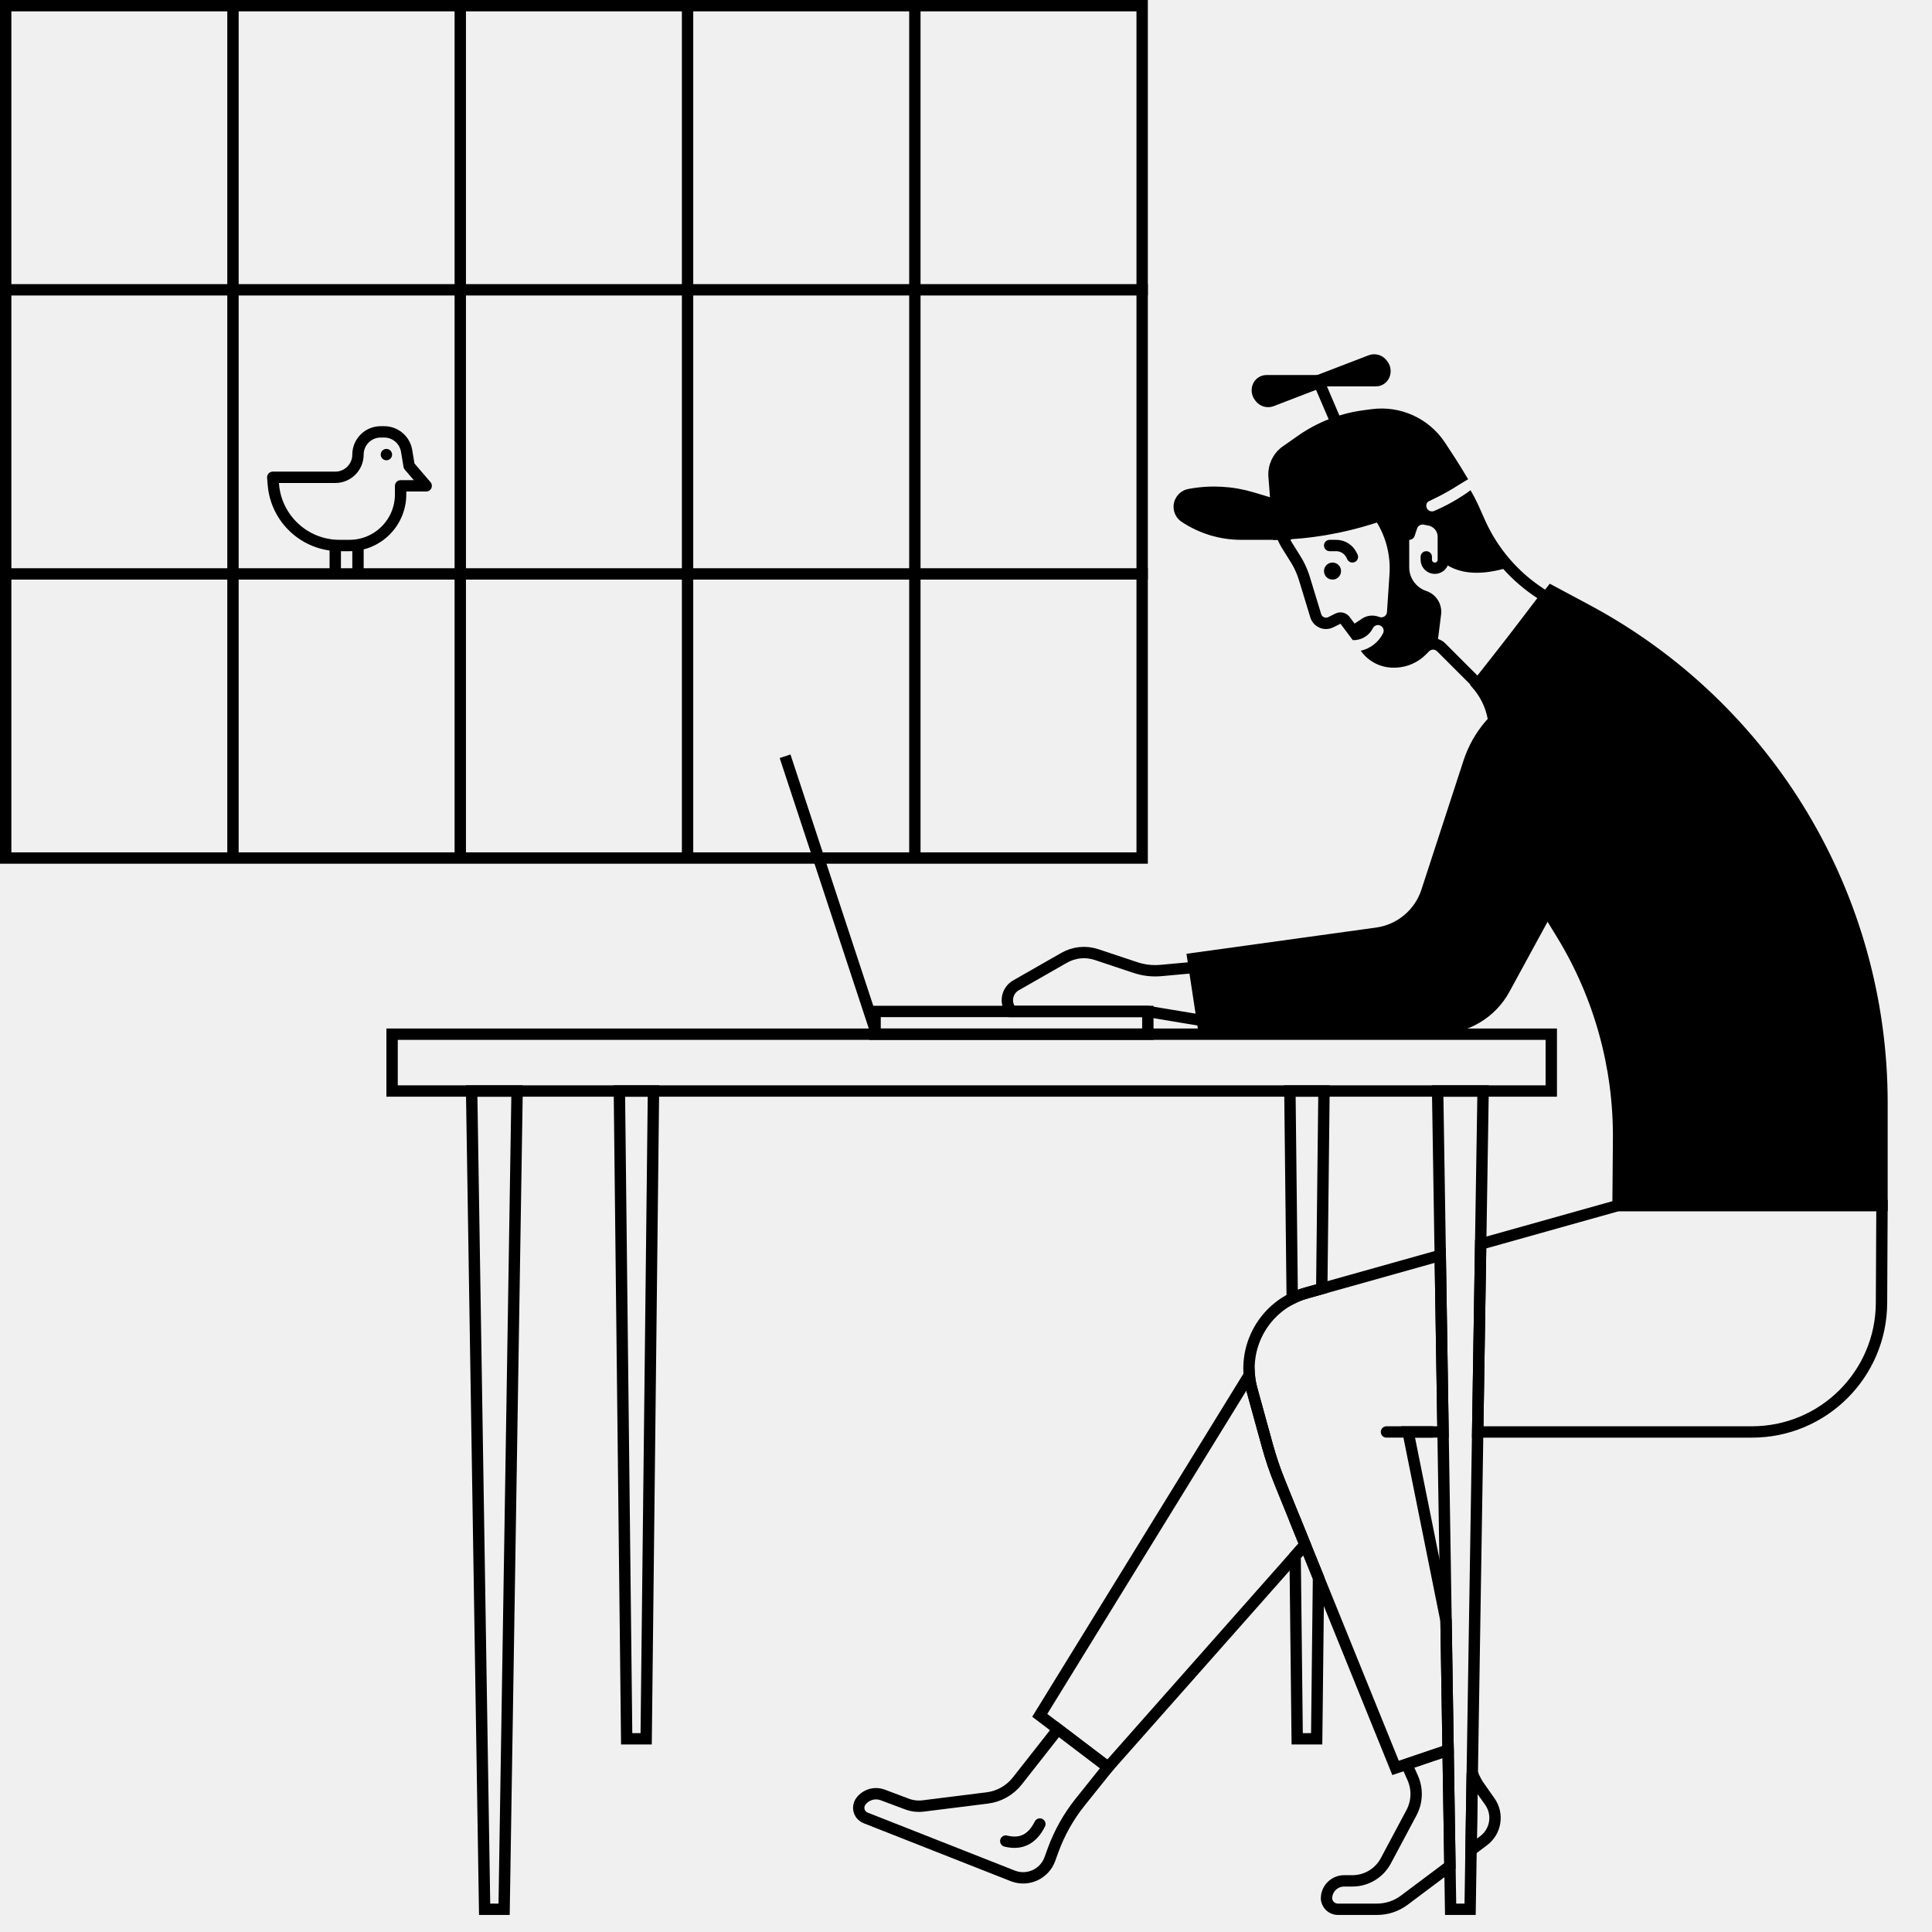
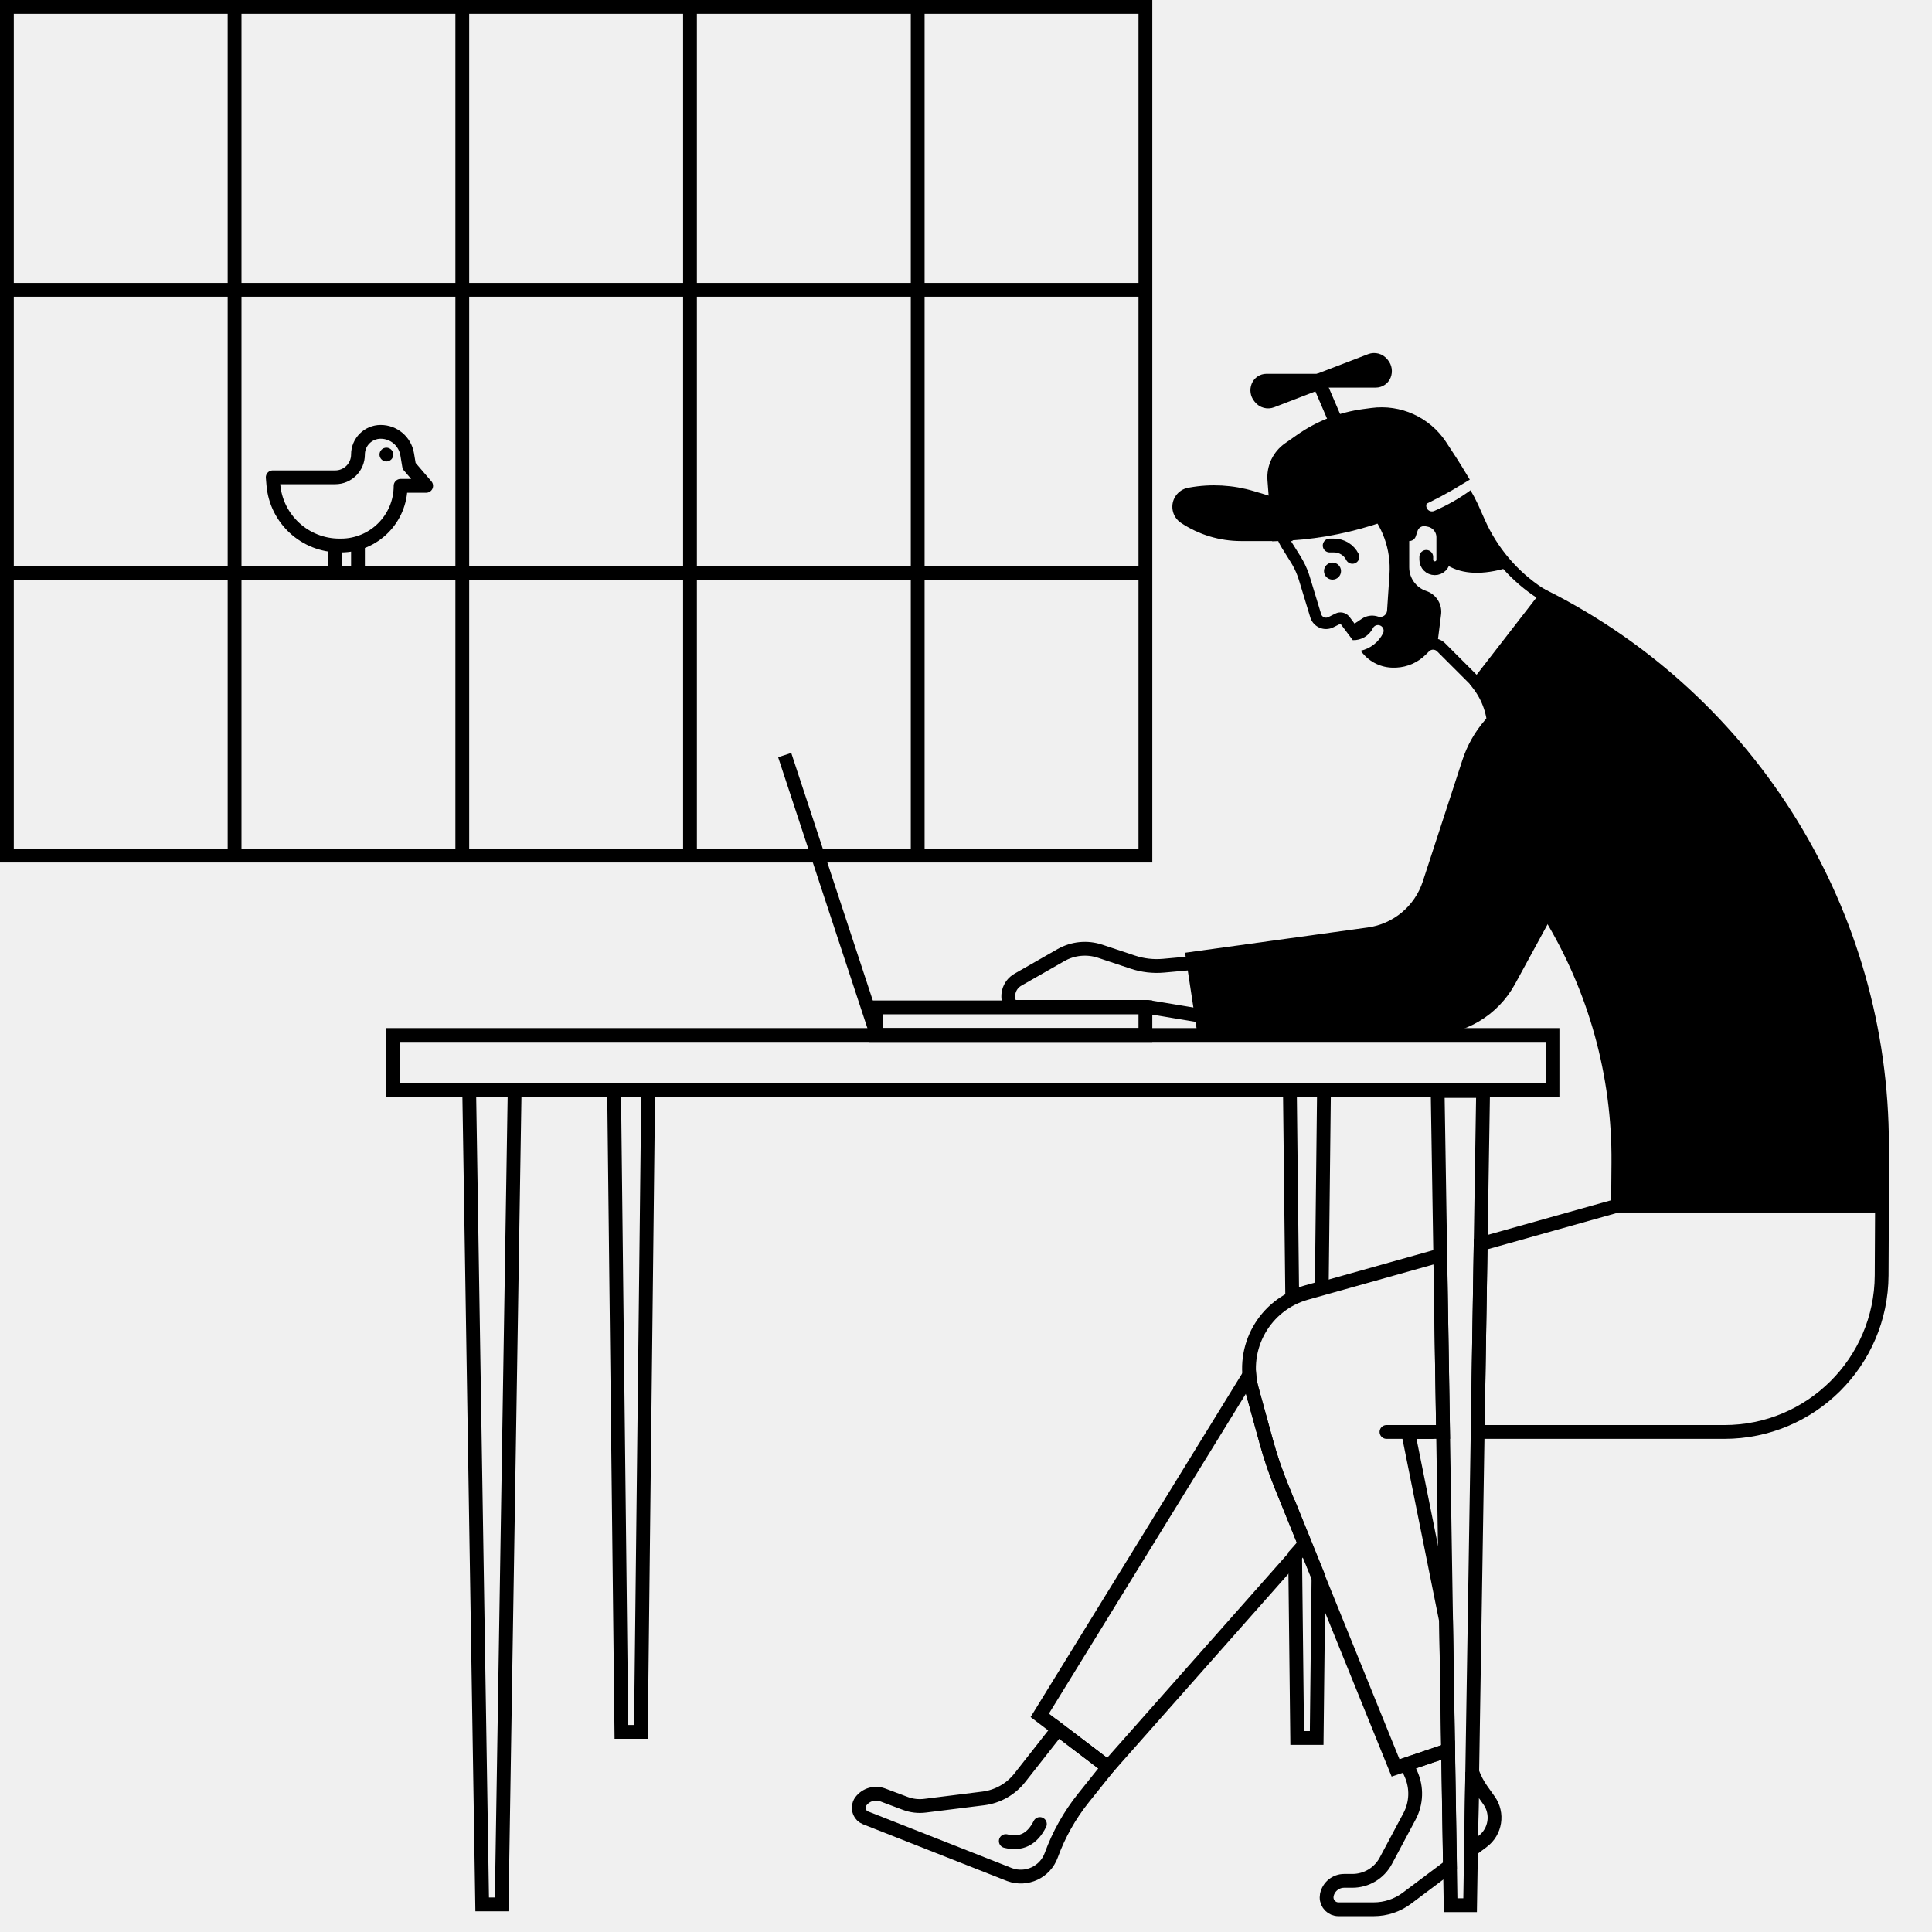
- <svg xmlns="http://www.w3.org/2000/svg" height="340" viewBox="0 0 340 340" width="340">
+ <svg xmlns="http://www.w3.org/2000/svg" height="280" viewBox="0 0 280 280" width="280">
  <g fill="none" fill-rule="evenodd">
    <g stroke="#000" stroke-width="2">
-       <path d="m227.849 267.331 4.185 10.326-.32 28.343h-3.429l-.364-32.202 1.748-1.974zm5.151-75.331-.392 34.78-2.751.773c-.859.241-1.676.559-2.446.943l-.411-36.496z" />
-       <path d="m190.082 317.148c-2.041 2.551-3.651 5.418-4.768 8.489l-.559 1.539c-.944 2.595-3.813 3.934-6.408 2.99-.042-.015-.083-.031-.124-.047l-25.897-10.202c-.979-.386-1.46-1.492-1.075-2.471.063-.159.146-.308.249-.445.889-1.185 2.453-1.642 3.841-1.122l4.275 1.603c.909.341 1.887.456 2.851.336l11.268-1.408c2.092-.261 3.996-1.338 5.298-2.996l7.154-9.106 8.813 6.694z" />
-       <path d="m219.853 241.983c.071.827.219 1.658.447 2.487l2.749 9.981c.593 2.154 1.311 4.271 2.15 6.342l4.471 11.032-34.67 39.176-12.02-9.131z" />
-       <path d="m69 182h204v10h-204z" />
-       <path d="m154 178h48v4h-48z" />
-       <path d="m83 192h8l-2.286 144h-3.429z" />
-       <path d="m109 192h6l-1.286 114h-3.429z" />
-       <path d="m153.6 179.948-15.127-45.912" stroke-linecap="square" />
-       <path d="m331.2 212.148v-18.058c0-36.298-19.983-69.648-51.99-86.768l-6.21-3.322-13 16.5c1.936 2.259 3 5.135 3 8.11v16.39l11.868 19.42c6.622 10.836 10.078 23.311 9.975 36.01l-.095 11.717z" fill="#000" />
-       <path d="m254.842 308 .323 20.376-8.031 6.024c-1.385 1.039-3.069 1.6-4.8 1.6h-6.894c-1.105 0-2-.895-2-2 0-.132.013-.263.039-.392l.022-.108c.291-1.454 1.567-2.5 3.05-2.5h1.45c2.462 0 4.724-1.357 5.882-3.529l4.51-8.456c1.015-1.903 1.096-4.167.22-6.137l-1.07-2.405zm5.626 6.629 1.706 2.398c1.572 2.21 1.095 5.271-1.074 6.898l-2.221 1.666.215-13.58c.337.928.799 1.809 1.375 2.618z" />
-       <path d="m213 170-8.708.792c-1.511.137-3.035-.039-4.474-.519l-6.848-2.283c-1.889-.63-3.957-.425-5.687.563l-8.492 4.853c-1.439.822-1.938 2.655-1.116 4.093.034.06.07.118.109.176l.217.326h24l12 2z" />
-       <path d="m253.458 220.929.493 31.071-6.151 0 6.678 33.19.362 22.81-9.24 3.132-20.401-50.339c-.839-2.07-1.557-4.188-2.15-6.342l-2.749-9.981c-2.013-7.308 2.259-14.869 9.557-16.918zm77.742-8.781-.086 17.167c-.063 12.547-10.252 22.686-22.8 22.686l-48.267-0.0.525-33.067 24.175-6.785z" fill-rule="nonzero" />
-       <path d="m209.939 168.702 32.367-4.475c4.095-.566 7.507-3.42 8.789-7.35l7.41-22.724c1.597-4.897 5.089-8.95 9.696-11.253 4.258-2.129 9.413-1.166 12.615 2.356l.585.644c3.592 3.951 4.287 9.744 1.732 14.432l-18.381 33.731c-2.312 4.243-6.758 6.884-11.591 6.884h-41.36z" fill="#000" />
-       <path d="m253 192h8l-2.286 144h-3.429z" fill-rule="nonzero" />
-       <path d="m177 324c2.667.667 4.667-.333 6-3" fill="#fff" stroke-linecap="round" />
-       <path d="m225 89-4.646-1.394c-3.52-1.056-7.239-1.264-10.854-.606l-.179.033c-1.187.216-1.975 1.353-1.759 2.54.106.583.444 1.098.938 1.427 2.934 1.956 6.382 3 9.908 3h7.592z" fill="#000" />
-       <path d="m252 252h-8" fill="#fff" stroke-linecap="round" />
+       <path d="m187.64 220.038 3.446 8.503-.263 23.341h-2.824l-.3-26.519 1.439-1.624-1.499-3.699zm4.242-62.038-.323 28.642-2.265.637c-.707.199-1.38.46-2.014.776l-.339-30.055z" />
+       <path d="m157.011 260.589c-1.994 2.492-3.567 5.293-4.658 8.293-.886 2.436-3.579 3.693-6.015 2.807-.039-.014-.078-.029-.116-.044l-20.777-8.185c-.806-.318-1.203-1.229-.885-2.035.052-.131.12-.254.205-.366.732-.976 2.02-1.353 3.163-.924l3.276 1.229c.909.341 1.887.456 2.851.336l8.444-1.056c2.092-.261 3.996-1.338 5.298-2.996l5.534-7.042 7.257 5.512z" />
+       <path d="m181.055 199.281c.059.681.18 1.365.368 2.048l2.106 7.649c.593 2.154 1.311 4.271 2.15 6.342l3.459 8.538-28.551 32.261-9.899-7.52z" />
+       <path d="m57 150h168v8h-168z" />
+       <path d="m127 146h39v4h-39z" />
+       <path d="m68 158h6.588l-1.882 118h-2.824z" />
+       <path d="m89 158h4.941l-1.059 93h-2.824z" />
+       <path d="m126.494 148.192-12.457-37.81" stroke-linecap="square" />
+       <path d="m272.753 174.71v-8.733c0-33.55-18.86-64.251-48.787-79.416l-9.715 12.544c1.515 1.953 2.337 4.354 2.337 6.826v13.481l7.985 13.067c6.622 10.836 10.078 23.311 9.975 36.01l-.05 6.221z" fill="#000" />
+       <path d="m209.868 253.648.266 16.78-6.236 4.678c-1.385 1.039-3.069 1.6-4.8 1.6h-5.116c-.951 0-1.721-.771-1.721-1.721 0-.113.011-.226.033-.338.239-1.197 1.291-2.059 2.511-2.059h1.195c2.028 0 3.89-1.118 4.844-2.907l3.43-6.432c1.015-1.903 1.096-4.167.22-6.137l-.635-1.43zm4.878 5.799 1.057 1.486c1.353 1.903.943 4.537-.925 5.938l-1.683 1.262.178-11.3c.337.927.798 1.806 1.373 2.614z" />
+       <path d="m175.412 139.342-6.767.615c-1.511.137-3.035-.039-4.474-.519l-4.73-1.577c-1.889-.63-3.957-.425-5.687.563l-6.234 3.562c-1.329.759-1.791 2.452-1.031 3.781.032.055.065.109.1.162h19.765l9.882 1.647z" />
+       <path d="m208.731 181.941.406 25.588-5.066.001 5.5 27.333.298 18.784-7.61 2.579-16.579-40.907c-.839-2.07-1.557-4.188-2.15-6.342l-2.106-7.649c-1.657-6.019 1.86-12.245 7.871-13.932zm64.022-7.231-.051 10.134c-.063 12.547-10.252 22.686-22.8 22.686l-35.746-.001.432-27.232 19.909-5.587z" fill-rule="nonzero" />
+       <path d="m172.891 138.931 25.474-3.522c4.095-.566 7.507-3.42 8.789-7.35l5.732-17.58c1.315-4.033 4.191-7.37 7.985-9.267 3.507-1.753 7.752-.96 10.389 1.941l.482.53c2.958 3.254 3.53 8.024 1.426 11.885l-14.475 26.564c-2.312 4.243-6.758 6.884-11.591 6.884h-32.678z" fill="#000" />
+       <path d="m208.353 158.118h6.588l-1.882 118h-2.824z" fill-rule="nonzero" />
+       <path d="m145.765 266.824c2.196.549 3.843-.275 4.941-2.471" fill="#fff" stroke-linecap="round" />
+       <path d="m185.294 73.294-3.826-1.148c-2.898-.87-5.962-1.041-8.939-.499l-.147.027c-.978.178-1.626 1.114-1.448 2.092.087.48.366.904.772 1.175 2.416 1.611 5.256 2.471 8.16 2.471h6.252z" fill="#000" />
+       <path d="m207.529 207.529h-6.588" fill="#fff" stroke-linecap="round" />
    </g>
-     <path d="m249.541 76.659c3.239 2.082 6.012 4.782 8.173 7.927l.233-.171c-1.96 1.47-4.088 2.701-6.34 3.666-.508.218-.743.805-.525 1.313s.805.743 1.313.525c2.263-.97 4.408-2.191 6.397-3.641.463.784.889 1.594 1.277 2.425l.226.495 1.016 2.285c2.195 4.939 5.771 9.133 10.292 12.081l.455.291 1.404.877-13.158 17.283-7.395-7.395c-.36-.36-.928-.388-1.32-.083l-.094.083-.586.586c-1.395 1.395-3.261 2.209-5.225 2.287l-.311.006h-.172c-2.111 0-4.105-.953-5.431-2.583l-.169-.217-.136-.18c1.674-.374 3.134-1.48 3.931-3.073.247-.494.047-1.095-.447-1.342-.494-.247-1.095-.047-1.342.447-.67 1.341-2.059 2.155-3.539 2.104l-2.166-2.889-1.254.627c-.145.072-.295.132-.45.18-1.47.448-3.021-.333-3.549-1.755l-.056-.167-2.009-6.591c-.291-.954-.691-1.872-1.191-2.734l-.221-.366-1.519-2.431c-1.679-2.687-2.203-5.933-1.463-9.003l.087-.34.397-1.455c.909-3.334 3.107-6.164 6.101-7.871l.324-.179 3.089-1.648c4.853-2.588 10.727-2.349 15.354.625zm1.459 15.341-3 1v6.838c0 1.888 1.208 3.565 3 4.162 1.682.561 2.757 2.191 2.627 3.943l-.019.195-.54 4.318c.393.118.767.319 1.094.602l.159.148 5.776 5.776 10.445-13.721c-2.227-1.448-4.24-3.178-5.995-5.137-4.313 1.147-7.747.831-10.303-.949l-.245-.177v-5zm-15.554-14.366-.318.164-3.089 1.648c-2.573 1.373-4.492 3.708-5.343 6.489l-.093.323-.397 1.455c-.688 2.522-.336 5.21.967 7.466l.175.292 1.519 2.431c.61.976 1.106 2.019 1.477 3.108l.152.469 2.009 6.591c.143.47.64.734 1.11.591l.07-.025.068-.031 1.254-.627c.814-.407 1.792-.211 2.387.458l.107.131.881 1.176 1.302-.867c.771-.514 1.722-.671 2.611-.438l.204.061.272.091c.081.027.165.043.25.049.512.034.959-.323 1.05-.815l.014-.116.444-6.653c.29-4.348-1.254-8.612-4.245-11.763l-.285-.292 15.024-4.696c-1.833-2.326-4.048-4.345-6.565-5.963-3.917-2.518-8.863-2.778-13.014-.707z" fill="#000" fill-rule="nonzero" />
-     <path d="m225 94c11-.333 21.667-3.667 32-10-1.017-1.695-2.207-3.563-3.569-5.603-2.622-3.928-7.25-6.021-11.931-5.397l-1.45.193c-3.975.53-7.764 2.007-11.05 4.307l-2.663 1.864c-1.448 1.014-2.254 2.717-2.118 4.48z" fill="#000" stroke="#000" stroke-width="2" />
-     <path d="m248 94 .442-1.325c.319-.957 1.301-1.527 2.29-1.329l.857.171c1.402.28 2.412 1.512 2.412 2.942v4.041c0 .828-.672 1.5-1.5 1.5s-1.5-.672-1.5-1.5v-.5" stroke="#000" stroke-linecap="round" stroke-width="2" />
-     <path d="m234 98h1.146c1.136 0 2.175-.642 2.683-1.658l.171-.342" fill="#fff" stroke="#000" stroke-linecap="round" stroke-width="2" transform="matrix(1 0 0 -1 0 194)" />
-     <path d="m235 74-3-7" fill="#fff" stroke="#000" stroke-linecap="round" stroke-width="2" />
-     <path d="m232 67h10.123c.65 0 1.235-.396 1.477-1 .247-.618.143-1.321-.273-1.841l-.127-.159c-.476-.595-1.283-.814-1.995-.54z" fill="#000" stroke="#000" stroke-linecap="round" stroke-linejoin="round" stroke-width="2" />
-     <path d="m221 71h10.123c.65 0 1.235-.396 1.477-1 .247-.618.143-1.321-.273-1.841l-.127-.159c-.476-.595-1.283-.814-1.995-.54z" fill="#000" stroke="#000" stroke-linecap="round" stroke-linejoin="round" stroke-width="2" transform="matrix(-1 0 0 -1 454 138)" />
-     <circle cx="234.5" cy="100.5" fill="#000" r="1.5" />
-     <path d="m1 1h200v150h-200z" stroke="#000" stroke-width="2" />
-     <path d="m41 1v150" fill="#fff" stroke="#000" stroke-width="2" />
-     <path d="m81 1v150" fill="#fff" stroke="#000" stroke-width="2" />
-     <path d="m121 1v150" fill="#fff" stroke="#000" stroke-width="2" />
-     <path d="m161 1v150" fill="#fff" stroke="#000" stroke-width="2" />
-     <path d="m1 51h200" stroke="#000" stroke-linecap="square" stroke-width="2" />
-     <path d="m1 101h200" stroke="#000" stroke-linecap="square" stroke-width="2" />
-     <g transform="translate(48 76)">
-       <path d="m0 8 .107 1.287c.505 6.055 5.566 10.713 11.643 10.713h1.75c4.971 0 9-4.029 9-9v-1.5h4.5l-3-3.5-.443-2.658c-.321-1.929-1.99-3.342-3.946-3.342h-.611c-2.209 0-4 1.791-4 4s-1.791 4-4 4z" stroke="#000" stroke-linecap="square" stroke-linejoin="round" stroke-width="2" />
-       <circle cx="20" cy="4" fill="#000" r="1" />
+     <path d="m207.205 72.537c-.418.179-.612.663-.433 1.081.179.418.663.612 1.081.433 1.863-.799 3.63-1.804 5.268-2.998.373.632.717 1.284 1.032 1.954l.206.451.836 1.882c1.801 4.053 4.731 7.497 8.436 9.923l.415.265 1.156.723-10.836 14.233-6.09-6.09c-.295-.295-.758-.319-1.08-.074l-.084.074-.482.482c-1.138 1.138-2.657 1.807-4.258 1.881l-.301.007h-.141c-1.728 0-3.36-.775-4.452-2.103l-.16-.203-.112-.149c1.378-.308 2.581-1.219 3.237-2.53.203-.407.039-.901-.368-1.105s-.901-.039-1.105.368c-.552 1.104-1.695 1.775-2.914 1.733l-1.784-2.379-1.032.516c-.119.06-.243.109-.37.148-1.205.367-2.476-.268-2.917-1.428l-.053-.154-1.654-5.428c-.235-.77-.555-1.511-.956-2.208l-.207-.345-1.251-2.002c-1.374-2.199-1.809-4.853-1.216-7.368l.083-.327.327-1.198c.747-2.739 2.549-5.064 5.004-6.471l.286-.158 2.544-1.357c3.997-2.132 8.834-1.935 12.644.515 2.667 1.715 4.951 3.938 6.73 6.528l.192-.14c-1.614 1.211-3.367 2.224-5.221 3.019zm-.499 3.228-2.471.824v5.631c0 1.555.995 2.936 2.471 3.428 1.377.459 2.26 1.788 2.165 3.22l-.018.187-.445 3.556c.315.095.615.254.879.477l.154.142 4.757 4.757 8.602-11.299c-1.834-1.192-3.492-2.617-4.937-4.231-3.54.942-6.361.686-8.464-.767l-.223-.16v-4.118zm-12.763-11.853-.308.158-2.544 1.357c-2.109 1.125-3.684 3.035-4.39 5.311l-.087.299-.327 1.198c-.564 2.069-.279 4.273.783 6.126l.157.262 1.251 2.002c.492.788.894 1.628 1.197 2.505l.144.441 1.654 5.428c.118.387.527.605.914.487l.058-.02.056-.025 1.032-.516c.667-.334 1.469-.175 1.96.371l.094.114.726.968 1.072-.714c.631-.421 1.409-.551 2.138-.364l.181.053c.088.029.172.046.257.052.512.034.959-.323 1.05-.815l.014-.116.35-5.251c.238-3.569-1.025-7.07-3.473-9.663l-.257-.265 12.373-3.866c-1.509-1.916-3.334-3.579-5.407-4.912-3.211-2.064-7.262-2.286-10.671-.605z" fill="#000" fill-rule="nonzero" />
+     <path d="m185.294 77.412c9.059-.275 17.843-3.02 26.353-8.235-.838-1.396-1.817-2.934-2.939-4.614-2.159-3.234-5.971-4.958-9.826-4.444l-1.194.159c-3.274.436-6.394 1.653-9.1 3.547l-1.781 1.247c-1.448 1.014-2.254 2.717-2.118 4.48z" fill="#000" stroke="#000" stroke-width="2" />
+     <path d="m204.235 77.412.265-.796c.319-.957 1.301-1.527 2.29-1.329l.328.066c1.197.239 2.059 1.291 2.059 2.511v3.253c0 .682-.553 1.235-1.235 1.235-.682 0-1.235-.553-1.235-1.235v-.412" stroke="#000" stroke-linecap="round" stroke-width="2" />
+     <path d="m192.706 80.706h.629c1.129 0 2.16-.638 2.665-1.647" fill="#fff" stroke="#000" stroke-linecap="round" stroke-width="2" transform="matrix(1 0 0 -1 0 159.7647)" />
+     <path d="m193.529 60.941-2.471-5.765" fill="#fff" stroke="#000" stroke-linecap="round" stroke-width="2" />
+     <path d="m191.059 55.176h8.337c.536 0 1.017-.326 1.216-.824.204-.509.118-1.088-.225-1.516l-.105-.131c-.392-.49-1.057-.67-1.643-.445z" fill="#000" stroke="#000" stroke-linecap="round" stroke-linejoin="round" stroke-width="2" />
+     <path d="m182 58.471h8.337c.536 0 1.017-.326 1.216-.824.204-.509.118-1.088-.225-1.516l-.105-.131c-.392-.49-1.057-.67-1.643-.445z" fill="#000" stroke="#000" stroke-linecap="round" stroke-linejoin="round" stroke-width="2" transform="matrix(-1 0 0 -1 373.8824 113.6471)" />
+     <circle cx="193.118" cy="82.765" fill="#000" r="1.235" />
+     <path d="m1 1h165v123h-165z" stroke="#000" stroke-width="2" />
+     <path d="m34 1v123" fill="#fff" stroke="#000" stroke-width="2" />
+     <path d="m67 1v123" fill="#fff" stroke="#000" stroke-width="2" />
+     <path d="m100 1v123" fill="#fff" stroke="#000" stroke-width="2" />
+     <path d="m133 1v123" fill="#fff" stroke="#000" stroke-width="2" />
+     <path d="m0 42h165" stroke="#000" stroke-linecap="square" stroke-width="2" />
+     <path d="m0 83h165" stroke="#000" stroke-linecap="square" stroke-width="2" />
+     <g transform="translate(39.52941 62.58823)">
+       <path d="m0 6.588.088 1.06c.416 4.987 4.584 8.822 9.588 8.822h.206c4.776 0 8.647-3.871 8.647-8.647h3.706l-2.471-2.882-.282-1.692c-.313-1.875-1.935-3.249-3.836-3.249-1.819 0-3.294 1.475-3.294 3.294s-1.475 3.294-3.294 3.294z" stroke="#000" stroke-linecap="square" stroke-linejoin="round" stroke-width="2" />
+       <circle cx="16.471" cy="3.294" fill="#000" r="1" />
      <g fill="#fff" stroke="#000" stroke-width="2">
-         <path d="m11 20v6" />
-         <path d="m15 20v6" />
+         <path d="m9.059 16.471v4.941" />
+         <path d="m12.353 16.471v4.941" />
      </g>
    </g>
  </g>
</svg>
